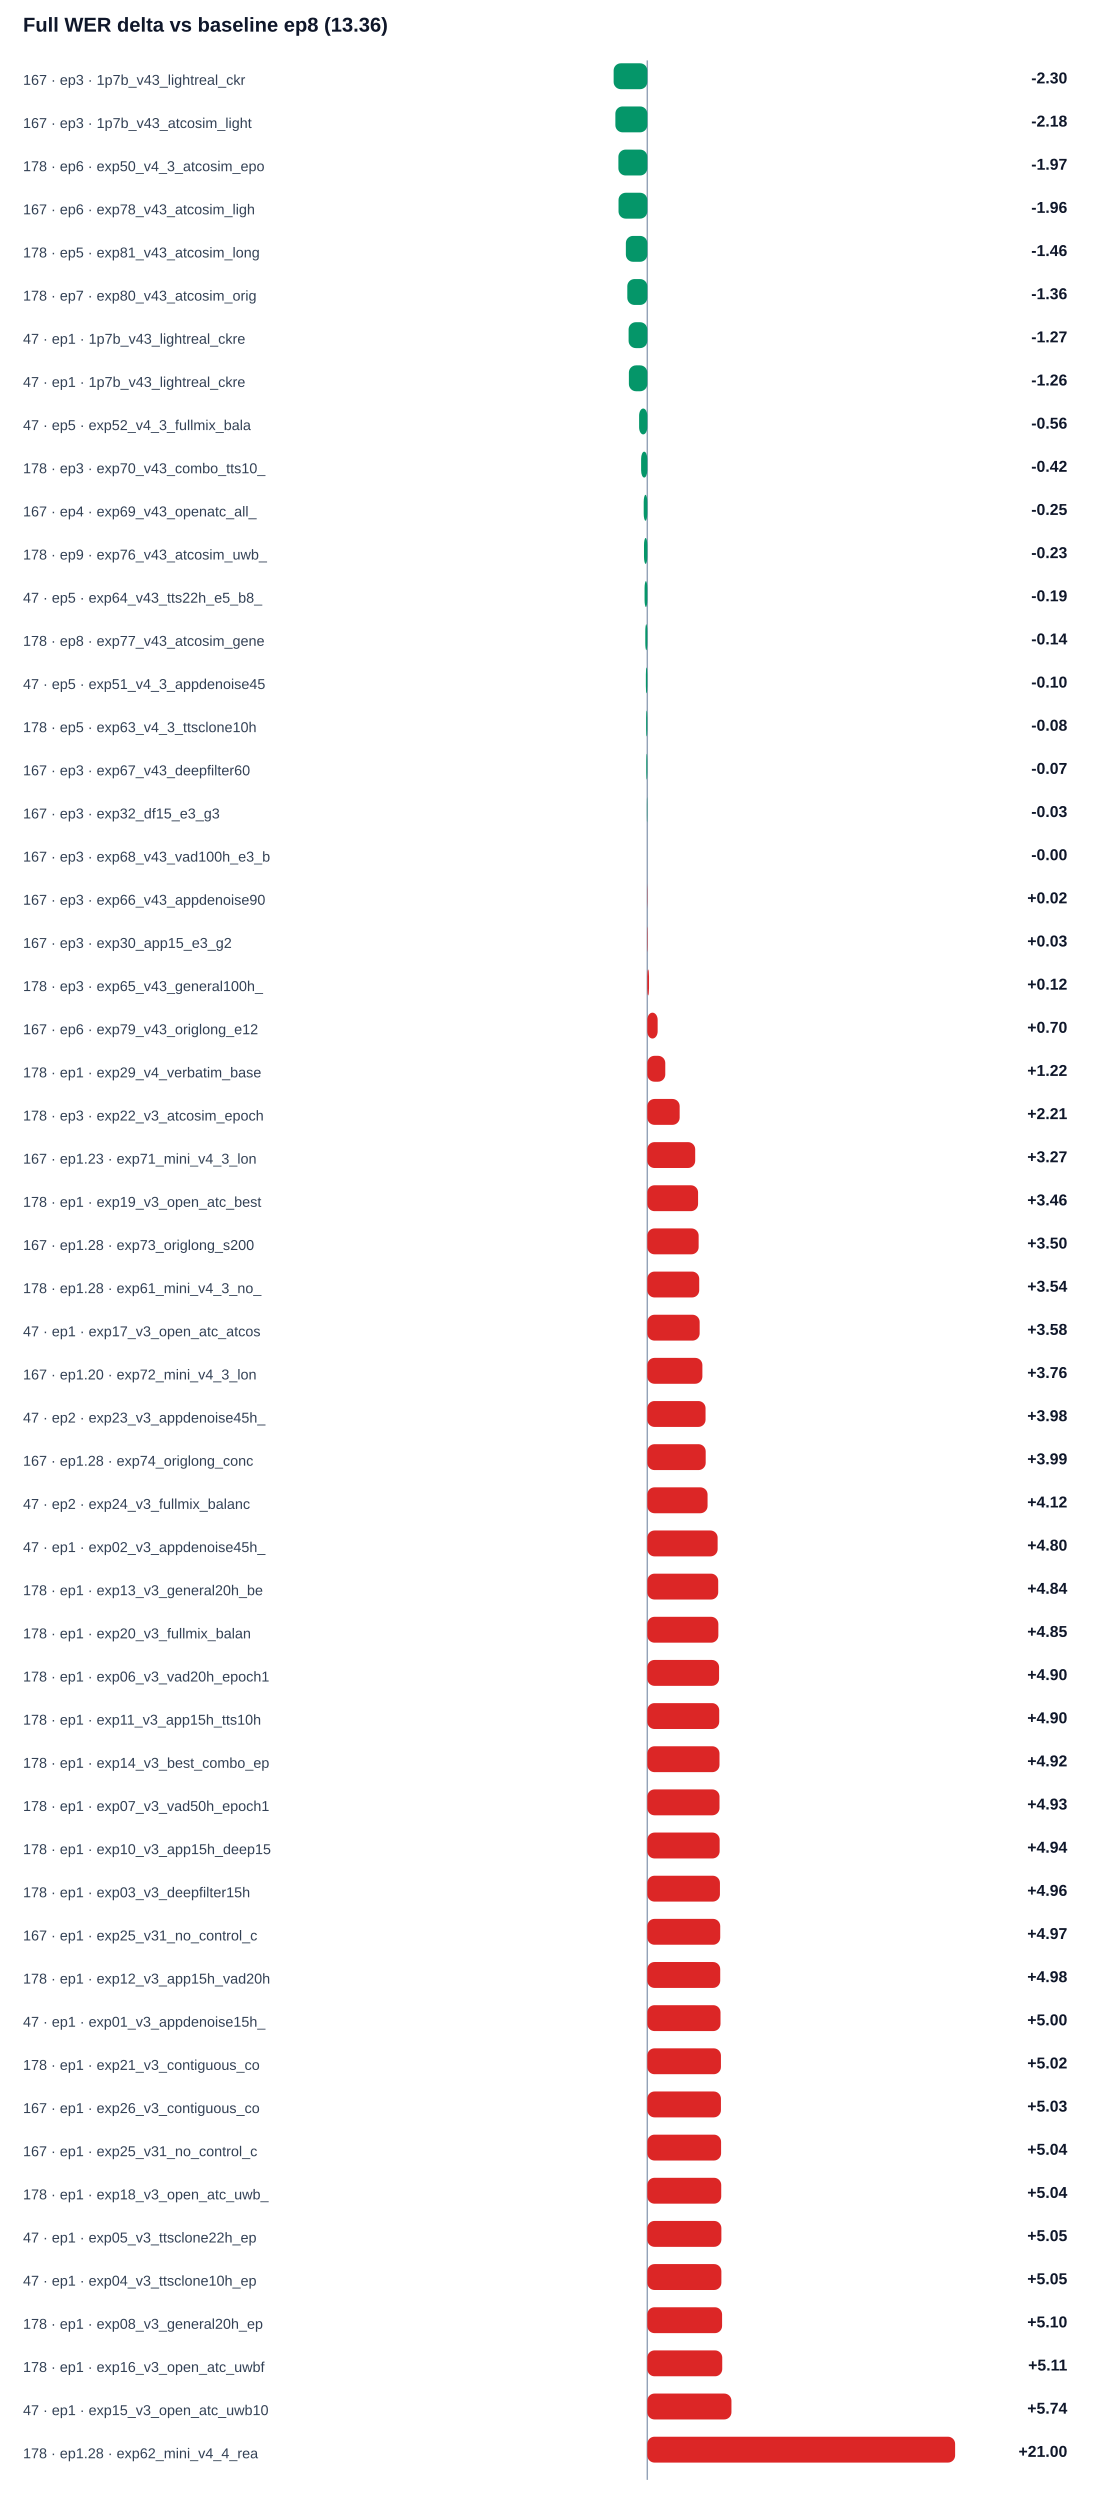
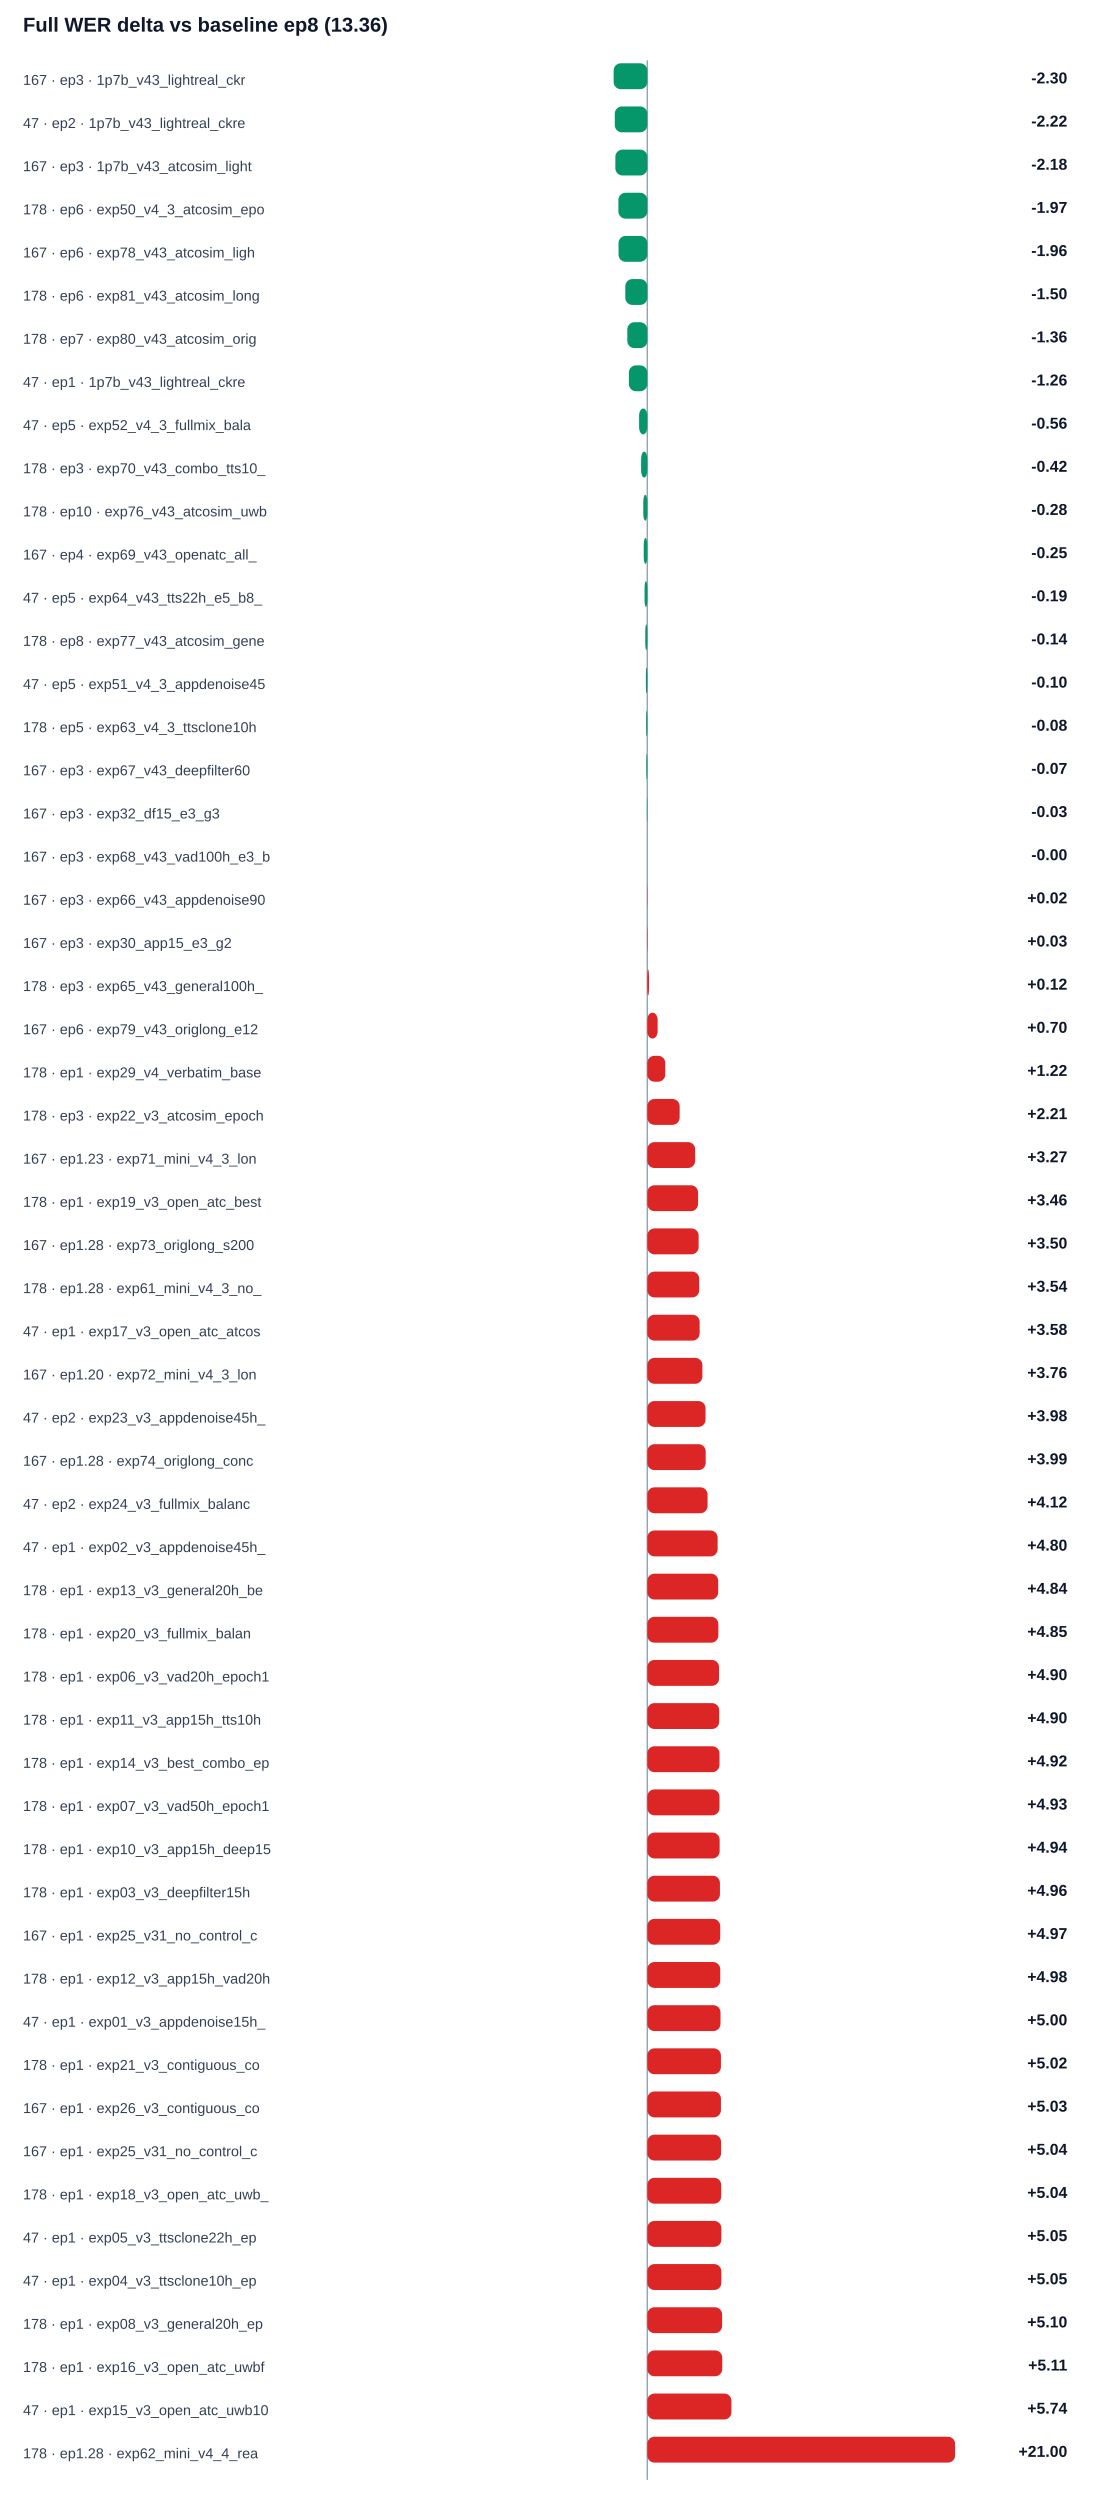
<svg xmlns="http://www.w3.org/2000/svg" width="100%" viewBox="0 0 760 1738" style="max-width:760px;background:#ffffff;border:1px solid #e5e7eb;border-radius:10px;">
  <text x="16.0" y="22.0" font-size="14" fill="#0f172a" text-anchor="start" font-family="Arial, sans-serif" font-weight="700">Full WER delta vs baseline ep8 (13.36)</text>
  <line x1="450" y1="42" x2="450" y2="1724" stroke="#94a3b8" />
  <text x="16.0" y="59.0" font-size="10" fill="#334155" text-anchor="start" font-family="Arial, sans-serif" font-weight="400">167 · ep3 · 1p7b_v43_lightreal_ckr</text>
  <rect x="426.6" y="44" width="23.4" height="18" rx="5" fill="#059669" />
  <text x="742.0" y="58.0" font-size="11" fill="#0f172a" text-anchor="end" font-family="Arial, sans-serif" font-weight="700">-2.30</text>
-   <text x="16.0" y="89.0" font-size="10" fill="#334155" text-anchor="start" font-family="Arial, sans-serif" font-weight="400">167 · ep3 · 1p7b_v43_atcosim_light</text>
-   <rect x="427.8" y="74" width="22.2" height="18" rx="5" fill="#059669" />
-   <text x="742.0" y="88.0" font-size="11" fill="#0f172a" text-anchor="end" font-family="Arial, sans-serif" font-weight="700">-2.18</text>
-   <text x="16.0" y="119.0" font-size="10" fill="#334155" text-anchor="start" font-family="Arial, sans-serif" font-weight="400">178 · ep6 · exp50_v4_3_atcosim_epo</text>
-   <rect x="429.9" y="104" width="20.1" height="18" rx="5" fill="#059669" />
-   <text x="742.0" y="118.0" font-size="11" fill="#0f172a" text-anchor="end" font-family="Arial, sans-serif" font-weight="700">-1.97</text>
-   <text x="16.0" y="149.0" font-size="10" fill="#334155" text-anchor="start" font-family="Arial, sans-serif" font-weight="400">167 · ep6 · exp78_v43_atcosim_ligh</text>
-   <rect x="430.0" y="134" width="20.0" height="18" rx="5" fill="#059669" />
-   <text x="742.0" y="148.0" font-size="11" fill="#0f172a" text-anchor="end" font-family="Arial, sans-serif" font-weight="700">-1.96</text>
-   <text x="16.0" y="179.0" font-size="10" fill="#334155" text-anchor="start" font-family="Arial, sans-serif" font-weight="400">178 · ep5 · exp81_v43_atcosim_long</text>
-   <rect x="435.1" y="164" width="14.9" height="18" rx="5" fill="#059669" />
-   <text x="742.0" y="178.0" font-size="11" fill="#0f172a" text-anchor="end" font-family="Arial, sans-serif" font-weight="700">-1.46</text>
-   <text x="16.0" y="209.0" font-size="10" fill="#334155" text-anchor="start" font-family="Arial, sans-serif" font-weight="400">178 · ep7 · exp80_v43_atcosim_orig</text>
-   <rect x="436.1" y="194" width="13.9" height="18" rx="5" fill="#059669" />
-   <text x="742.0" y="208.0" font-size="11" fill="#0f172a" text-anchor="end" font-family="Arial, sans-serif" font-weight="700">-1.36</text>
-   <text x="16.0" y="239.0" font-size="10" fill="#334155" text-anchor="start" font-family="Arial, sans-serif" font-weight="400">47 · ep1 · 1p7b_v43_lightreal_ckre</text>
-   <rect x="437.0" y="224" width="13.0" height="18" rx="5" fill="#059669" />
-   <text x="742.0" y="238.0" font-size="11" fill="#0f172a" text-anchor="end" font-family="Arial, sans-serif" font-weight="700">-1.27</text>
+   <text x="16.0" y="89.0" font-size="10" fill="#334155" text-anchor="start" font-family="Arial, sans-serif" font-weight="400">47 · ep2 · 1p7b_v43_lightreal_ckre</text>
+   <rect x="427.4" y="74" width="22.6" height="18" rx="5" fill="#059669" />
+   <text x="742.0" y="88.0" font-size="11" fill="#0f172a" text-anchor="end" font-family="Arial, sans-serif" font-weight="700">-2.22</text>
+   <text x="16.0" y="119.0" font-size="10" fill="#334155" text-anchor="start" font-family="Arial, sans-serif" font-weight="400">167 · ep3 · 1p7b_v43_atcosim_light</text>
+   <rect x="427.8" y="104" width="22.2" height="18" rx="5" fill="#059669" />
+   <text x="742.0" y="118.0" font-size="11" fill="#0f172a" text-anchor="end" font-family="Arial, sans-serif" font-weight="700">-2.18</text>
+   <text x="16.0" y="149.0" font-size="10" fill="#334155" text-anchor="start" font-family="Arial, sans-serif" font-weight="400">178 · ep6 · exp50_v4_3_atcosim_epo</text>
+   <rect x="429.9" y="134" width="20.1" height="18" rx="5" fill="#059669" />
+   <text x="742.0" y="148.0" font-size="11" fill="#0f172a" text-anchor="end" font-family="Arial, sans-serif" font-weight="700">-1.97</text>
+   <text x="16.0" y="179.0" font-size="10" fill="#334155" text-anchor="start" font-family="Arial, sans-serif" font-weight="400">167 · ep6 · exp78_v43_atcosim_ligh</text>
+   <rect x="430.0" y="164" width="20.0" height="18" rx="5" fill="#059669" />
+   <text x="742.0" y="178.0" font-size="11" fill="#0f172a" text-anchor="end" font-family="Arial, sans-serif" font-weight="700">-1.96</text>
+   <text x="16.0" y="209.0" font-size="10" fill="#334155" text-anchor="start" font-family="Arial, sans-serif" font-weight="400">178 · ep6 · exp81_v43_atcosim_long</text>
+   <rect x="434.7" y="194" width="15.3" height="18" rx="5" fill="#059669" />
+   <text x="742.0" y="208.0" font-size="11" fill="#0f172a" text-anchor="end" font-family="Arial, sans-serif" font-weight="700">-1.50</text>
+   <text x="16.0" y="239.0" font-size="10" fill="#334155" text-anchor="start" font-family="Arial, sans-serif" font-weight="400">178 · ep7 · exp80_v43_atcosim_orig</text>
+   <rect x="436.1" y="224" width="13.9" height="18" rx="5" fill="#059669" />
+   <text x="742.0" y="238.0" font-size="11" fill="#0f172a" text-anchor="end" font-family="Arial, sans-serif" font-weight="700">-1.36</text>
  <text x="16.0" y="269.0" font-size="10" fill="#334155" text-anchor="start" font-family="Arial, sans-serif" font-weight="400">47 · ep1 · 1p7b_v43_lightreal_ckre</text>
  <rect x="437.2" y="254" width="12.8" height="18" rx="5" fill="#059669" />
  <text x="742.0" y="268.0" font-size="11" fill="#0f172a" text-anchor="end" font-family="Arial, sans-serif" font-weight="700">-1.26</text>
  <text x="16.0" y="299.0" font-size="10" fill="#334155" text-anchor="start" font-family="Arial, sans-serif" font-weight="400">47 · ep5 · exp52_v4_3_fullmix_bala</text>
  <rect x="444.3" y="284" width="5.7" height="18" rx="5" fill="#059669" />
  <text x="742.0" y="298.0" font-size="11" fill="#0f172a" text-anchor="end" font-family="Arial, sans-serif" font-weight="700">-0.56</text>
  <text x="16.0" y="329.0" font-size="10" fill="#334155" text-anchor="start" font-family="Arial, sans-serif" font-weight="400">178 · ep3 · exp70_v43_combo_tts10_</text>
  <rect x="445.7" y="314" width="4.3" height="18" rx="5" fill="#059669" />
  <text x="742.0" y="328.0" font-size="11" fill="#0f172a" text-anchor="end" font-family="Arial, sans-serif" font-weight="700">-0.42</text>
-   <text x="16.0" y="359.0" font-size="10" fill="#334155" text-anchor="start" font-family="Arial, sans-serif" font-weight="400">167 · ep4 · exp69_v43_openatc_all_</text>
-   <rect x="447.5" y="344" width="2.5" height="18" rx="5" fill="#059669" />
-   <text x="742.0" y="358.0" font-size="11" fill="#0f172a" text-anchor="end" font-family="Arial, sans-serif" font-weight="700">-0.25</text>
-   <text x="16.0" y="389.0" font-size="10" fill="#334155" text-anchor="start" font-family="Arial, sans-serif" font-weight="400">178 · ep9 · exp76_v43_atcosim_uwb_</text>
-   <rect x="447.7" y="374" width="2.3" height="18" rx="5" fill="#059669" />
-   <text x="742.0" y="388.0" font-size="11" fill="#0f172a" text-anchor="end" font-family="Arial, sans-serif" font-weight="700">-0.23</text>
+   <text x="16.0" y="359.0" font-size="10" fill="#334155" text-anchor="start" font-family="Arial, sans-serif" font-weight="400">178 · ep10 · exp76_v43_atcosim_uwb</text>
+   <rect x="447.2" y="344" width="2.8" height="18" rx="5" fill="#059669" />
+   <text x="742.0" y="358.0" font-size="11" fill="#0f172a" text-anchor="end" font-family="Arial, sans-serif" font-weight="700">-0.28</text>
+   <text x="16.0" y="389.0" font-size="10" fill="#334155" text-anchor="start" font-family="Arial, sans-serif" font-weight="400">167 · ep4 · exp69_v43_openatc_all_</text>
+   <rect x="447.5" y="374" width="2.5" height="18" rx="5" fill="#059669" />
+   <text x="742.0" y="388.0" font-size="11" fill="#0f172a" text-anchor="end" font-family="Arial, sans-serif" font-weight="700">-0.25</text>
  <text x="16.0" y="419.0" font-size="10" fill="#334155" text-anchor="start" font-family="Arial, sans-serif" font-weight="400">47 · ep5 · exp64_v43_tts22h_e5_b8_</text>
  <rect x="448.1" y="404" width="1.9" height="18" rx="5" fill="#059669" />
  <text x="742.0" y="418.0" font-size="11" fill="#0f172a" text-anchor="end" font-family="Arial, sans-serif" font-weight="700">-0.19</text>
  <text x="16.0" y="449.0" font-size="10" fill="#334155" text-anchor="start" font-family="Arial, sans-serif" font-weight="400">178 · ep8 · exp77_v43_atcosim_gene</text>
  <rect x="448.6" y="434" width="1.4" height="18" rx="5" fill="#059669" />
  <text x="742.0" y="448.0" font-size="11" fill="#0f172a" text-anchor="end" font-family="Arial, sans-serif" font-weight="700">-0.14</text>
  <text x="16.0" y="479.0" font-size="10" fill="#334155" text-anchor="start" font-family="Arial, sans-serif" font-weight="400">47 · ep5 · exp51_v4_3_appdenoise45</text>
  <rect x="449.0" y="464" width="1.0" height="18" rx="5" fill="#059669" />
  <text x="742.0" y="478.0" font-size="11" fill="#0f172a" text-anchor="end" font-family="Arial, sans-serif" font-weight="700">-0.10</text>
  <text x="16.0" y="509.0" font-size="10" fill="#334155" text-anchor="start" font-family="Arial, sans-serif" font-weight="400">178 · ep5 · exp63_v4_3_ttsclone10h</text>
  <rect x="449.2" y="494" width="0.8" height="18" rx="5" fill="#059669" />
  <text x="742.0" y="508.0" font-size="11" fill="#0f172a" text-anchor="end" font-family="Arial, sans-serif" font-weight="700">-0.08</text>
  <text x="16.0" y="539.0" font-size="10" fill="#334155" text-anchor="start" font-family="Arial, sans-serif" font-weight="400">167 · ep3 · exp67_v43_deepfilter60</text>
  <rect x="449.3" y="524" width="0.7" height="18" rx="5" fill="#059669" />
  <text x="742.0" y="538.0" font-size="11" fill="#0f172a" text-anchor="end" font-family="Arial, sans-serif" font-weight="700">-0.07</text>
  <text x="16.0" y="569.0" font-size="10" fill="#334155" text-anchor="start" font-family="Arial, sans-serif" font-weight="400">167 · ep3 · exp32_df15_e3_g3</text>
  <rect x="449.7" y="554" width="0.3" height="18" rx="5" fill="#059669" />
  <text x="742.0" y="568.0" font-size="11" fill="#0f172a" text-anchor="end" font-family="Arial, sans-serif" font-weight="700">-0.03</text>
  <text x="16.0" y="599.0" font-size="10" fill="#334155" text-anchor="start" font-family="Arial, sans-serif" font-weight="400">167 · ep3 · exp68_v43_vad100h_e3_b</text>
  <rect x="450.0" y="584" width="0.0" height="18" rx="5" fill="#059669" />
  <text x="742.0" y="598.0" font-size="11" fill="#0f172a" text-anchor="end" font-family="Arial, sans-serif" font-weight="700">-0.00</text>
  <text x="16.0" y="629.0" font-size="10" fill="#334155" text-anchor="start" font-family="Arial, sans-serif" font-weight="400">167 · ep3 · exp66_v43_appdenoise90</text>
  <rect x="450.0" y="614" width="0.2" height="18" rx="5" fill="#dc2626" />
  <text x="742.0" y="628.0" font-size="11" fill="#0f172a" text-anchor="end" font-family="Arial, sans-serif" font-weight="700">+0.02</text>
  <text x="16.0" y="659.0" font-size="10" fill="#334155" text-anchor="start" font-family="Arial, sans-serif" font-weight="400">167 · ep3 · exp30_app15_e3_g2</text>
  <rect x="450.0" y="644" width="0.3" height="18" rx="5" fill="#dc2626" />
  <text x="742.0" y="658.0" font-size="11" fill="#0f172a" text-anchor="end" font-family="Arial, sans-serif" font-weight="700">+0.03</text>
  <text x="16.0" y="689.0" font-size="10" fill="#334155" text-anchor="start" font-family="Arial, sans-serif" font-weight="400">178 · ep3 · exp65_v43_general100h_</text>
  <rect x="450.0" y="674" width="1.2" height="18" rx="5" fill="#dc2626" />
  <text x="742.0" y="688.0" font-size="11" fill="#0f172a" text-anchor="end" font-family="Arial, sans-serif" font-weight="700">+0.12</text>
  <text x="16.0" y="719.0" font-size="10" fill="#334155" text-anchor="start" font-family="Arial, sans-serif" font-weight="400">167 · ep6 · exp79_v43_origlong_e12</text>
  <rect x="450.0" y="704" width="7.2" height="18" rx="5" fill="#dc2626" />
  <text x="742.0" y="718.0" font-size="11" fill="#0f172a" text-anchor="end" font-family="Arial, sans-serif" font-weight="700">+0.70</text>
  <text x="16.0" y="749.0" font-size="10" fill="#334155" text-anchor="start" font-family="Arial, sans-serif" font-weight="400">178 · ep1 · exp29_v4_verbatim_base</text>
  <rect x="450.0" y="734" width="12.5" height="18" rx="5" fill="#dc2626" />
  <text x="742.0" y="748.0" font-size="11" fill="#0f172a" text-anchor="end" font-family="Arial, sans-serif" font-weight="700">+1.22</text>
  <text x="16.0" y="779.0" font-size="10" fill="#334155" text-anchor="start" font-family="Arial, sans-serif" font-weight="400">178 · ep3 · exp22_v3_atcosim_epoch</text>
  <rect x="450.0" y="764" width="22.5" height="18" rx="5" fill="#dc2626" />
  <text x="742.0" y="778.0" font-size="11" fill="#0f172a" text-anchor="end" font-family="Arial, sans-serif" font-weight="700">+2.21</text>
  <text x="16.0" y="809.0" font-size="10" fill="#334155" text-anchor="start" font-family="Arial, sans-serif" font-weight="400">167 · ep1.23 · exp71_mini_v4_3_lon</text>
  <rect x="450.0" y="794" width="33.3" height="18" rx="5" fill="#dc2626" />
  <text x="742.0" y="808.0" font-size="11" fill="#0f172a" text-anchor="end" font-family="Arial, sans-serif" font-weight="700">+3.27</text>
  <text x="16.0" y="839.0" font-size="10" fill="#334155" text-anchor="start" font-family="Arial, sans-serif" font-weight="400">178 · ep1 · exp19_v3_open_atc_best</text>
  <rect x="450.0" y="824" width="35.3" height="18" rx="5" fill="#dc2626" />
  <text x="742.0" y="838.0" font-size="11" fill="#0f172a" text-anchor="end" font-family="Arial, sans-serif" font-weight="700">+3.46</text>
  <text x="16.0" y="869.0" font-size="10" fill="#334155" text-anchor="start" font-family="Arial, sans-serif" font-weight="400">167 · ep1.28 · exp73_origlong_s200</text>
  <rect x="450.0" y="854" width="35.7" height="18" rx="5" fill="#dc2626" />
  <text x="742.0" y="868.0" font-size="11" fill="#0f172a" text-anchor="end" font-family="Arial, sans-serif" font-weight="700">+3.50</text>
  <text x="16.0" y="899.0" font-size="10" fill="#334155" text-anchor="start" font-family="Arial, sans-serif" font-weight="400">178 · ep1.28 · exp61_mini_v4_3_no_</text>
  <rect x="450.0" y="884" width="36.1" height="18" rx="5" fill="#dc2626" />
  <text x="742.0" y="898.0" font-size="11" fill="#0f172a" text-anchor="end" font-family="Arial, sans-serif" font-weight="700">+3.54</text>
  <text x="16.0" y="929.0" font-size="10" fill="#334155" text-anchor="start" font-family="Arial, sans-serif" font-weight="400">47 · ep1 · exp17_v3_open_atc_atcos</text>
  <rect x="450.0" y="914" width="36.4" height="18" rx="5" fill="#dc2626" />
  <text x="742.0" y="928.0" font-size="11" fill="#0f172a" text-anchor="end" font-family="Arial, sans-serif" font-weight="700">+3.58</text>
  <text x="16.0" y="959.0" font-size="10" fill="#334155" text-anchor="start" font-family="Arial, sans-serif" font-weight="400">167 · ep1.20 · exp72_mini_v4_3_lon</text>
  <rect x="450.0" y="944" width="38.3" height="18" rx="5" fill="#dc2626" />
  <text x="742.0" y="958.0" font-size="11" fill="#0f172a" text-anchor="end" font-family="Arial, sans-serif" font-weight="700">+3.76</text>
  <text x="16.0" y="989.0" font-size="10" fill="#334155" text-anchor="start" font-family="Arial, sans-serif" font-weight="400">47 · ep2 · exp23_v3_appdenoise45h_</text>
  <rect x="450.0" y="974" width="40.5" height="18" rx="5" fill="#dc2626" />
  <text x="742.0" y="988.0" font-size="11" fill="#0f172a" text-anchor="end" font-family="Arial, sans-serif" font-weight="700">+3.98</text>
  <text x="16.0" y="1019.0" font-size="10" fill="#334155" text-anchor="start" font-family="Arial, sans-serif" font-weight="400">167 · ep1.28 · exp74_origlong_conc</text>
  <rect x="450.0" y="1004" width="40.6" height="18" rx="5" fill="#dc2626" />
  <text x="742.0" y="1018.0" font-size="11" fill="#0f172a" text-anchor="end" font-family="Arial, sans-serif" font-weight="700">+3.99</text>
  <text x="16.0" y="1049.0" font-size="10" fill="#334155" text-anchor="start" font-family="Arial, sans-serif" font-weight="400">47 · ep2 · exp24_v3_fullmix_balanc</text>
  <rect x="450.0" y="1034" width="41.9" height="18" rx="5" fill="#dc2626" />
  <text x="742.0" y="1048.0" font-size="11" fill="#0f172a" text-anchor="end" font-family="Arial, sans-serif" font-weight="700">+4.12</text>
  <text x="16.0" y="1079.0" font-size="10" fill="#334155" text-anchor="start" font-family="Arial, sans-serif" font-weight="400">47 · ep1 · exp02_v3_appdenoise45h_</text>
  <rect x="450.0" y="1064" width="48.9" height="18" rx="5" fill="#dc2626" />
  <text x="742.0" y="1078.0" font-size="11" fill="#0f172a" text-anchor="end" font-family="Arial, sans-serif" font-weight="700">+4.80</text>
  <text x="16.0" y="1109.0" font-size="10" fill="#334155" text-anchor="start" font-family="Arial, sans-serif" font-weight="400">178 · ep1 · exp13_v3_general20h_be</text>
  <rect x="450.0" y="1094" width="49.3" height="18" rx="5" fill="#dc2626" />
  <text x="742.0" y="1108.0" font-size="11" fill="#0f172a" text-anchor="end" font-family="Arial, sans-serif" font-weight="700">+4.84</text>
  <text x="16.0" y="1139.0" font-size="10" fill="#334155" text-anchor="start" font-family="Arial, sans-serif" font-weight="400">178 · ep1 · exp20_v3_fullmix_balan</text>
  <rect x="450.0" y="1124" width="49.4" height="18" rx="5" fill="#dc2626" />
  <text x="742.0" y="1138.0" font-size="11" fill="#0f172a" text-anchor="end" font-family="Arial, sans-serif" font-weight="700">+4.85</text>
  <text x="16.0" y="1169.0" font-size="10" fill="#334155" text-anchor="start" font-family="Arial, sans-serif" font-weight="400">178 · ep1 · exp06_v3_vad20h_epoch1</text>
  <rect x="450.0" y="1154" width="49.9" height="18" rx="5" fill="#dc2626" />
  <text x="742.0" y="1168.0" font-size="11" fill="#0f172a" text-anchor="end" font-family="Arial, sans-serif" font-weight="700">+4.90</text>
  <text x="16.0" y="1199.0" font-size="10" fill="#334155" text-anchor="start" font-family="Arial, sans-serif" font-weight="400">178 · ep1 · exp11_v3_app15h_tts10h</text>
  <rect x="450.0" y="1184" width="50.0" height="18" rx="5" fill="#dc2626" />
  <text x="742.0" y="1198.0" font-size="11" fill="#0f172a" text-anchor="end" font-family="Arial, sans-serif" font-weight="700">+4.90</text>
  <text x="16.0" y="1229.0" font-size="10" fill="#334155" text-anchor="start" font-family="Arial, sans-serif" font-weight="400">178 · ep1 · exp14_v3_best_combo_ep</text>
  <rect x="450.0" y="1214" width="50.2" height="18" rx="5" fill="#dc2626" />
  <text x="742.0" y="1228.0" font-size="11" fill="#0f172a" text-anchor="end" font-family="Arial, sans-serif" font-weight="700">+4.92</text>
  <text x="16.0" y="1259.0" font-size="10" fill="#334155" text-anchor="start" font-family="Arial, sans-serif" font-weight="400">178 · ep1 · exp07_v3_vad50h_epoch1</text>
  <rect x="450.0" y="1244" width="50.2" height="18" rx="5" fill="#dc2626" />
  <text x="742.0" y="1258.0" font-size="11" fill="#0f172a" text-anchor="end" font-family="Arial, sans-serif" font-weight="700">+4.93</text>
  <text x="16.0" y="1289.0" font-size="10" fill="#334155" text-anchor="start" font-family="Arial, sans-serif" font-weight="400">178 · ep1 · exp10_v3_app15h_deep15</text>
  <rect x="450.0" y="1274" width="50.3" height="18" rx="5" fill="#dc2626" />
  <text x="742.0" y="1288.0" font-size="11" fill="#0f172a" text-anchor="end" font-family="Arial, sans-serif" font-weight="700">+4.94</text>
  <text x="16.0" y="1319.0" font-size="10" fill="#334155" text-anchor="start" font-family="Arial, sans-serif" font-weight="400">178 · ep1 · exp03_v3_deepfilter15h</text>
  <rect x="450.0" y="1304" width="50.5" height="18" rx="5" fill="#dc2626" />
  <text x="742.0" y="1318.0" font-size="11" fill="#0f172a" text-anchor="end" font-family="Arial, sans-serif" font-weight="700">+4.96</text>
  <text x="16.0" y="1349.0" font-size="10" fill="#334155" text-anchor="start" font-family="Arial, sans-serif" font-weight="400">167 · ep1 · exp25_v31_no_control_c</text>
  <rect x="450.0" y="1334" width="50.7" height="18" rx="5" fill="#dc2626" />
  <text x="742.0" y="1348.0" font-size="11" fill="#0f172a" text-anchor="end" font-family="Arial, sans-serif" font-weight="700">+4.97</text>
  <text x="16.0" y="1379.0" font-size="10" fill="#334155" text-anchor="start" font-family="Arial, sans-serif" font-weight="400">178 · ep1 · exp12_v3_app15h_vad20h</text>
  <rect x="450.0" y="1364" width="50.7" height="18" rx="5" fill="#dc2626" />
  <text x="742.0" y="1378.0" font-size="11" fill="#0f172a" text-anchor="end" font-family="Arial, sans-serif" font-weight="700">+4.98</text>
  <text x="16.0" y="1409.0" font-size="10" fill="#334155" text-anchor="start" font-family="Arial, sans-serif" font-weight="400">47 · ep1 · exp01_v3_appdenoise15h_</text>
  <rect x="450.0" y="1394" width="50.9" height="18" rx="5" fill="#dc2626" />
  <text x="742.0" y="1408.0" font-size="11" fill="#0f172a" text-anchor="end" font-family="Arial, sans-serif" font-weight="700">+5.00</text>
  <text x="16.0" y="1439.0" font-size="10" fill="#334155" text-anchor="start" font-family="Arial, sans-serif" font-weight="400">178 · ep1 · exp21_v3_contiguous_co</text>
  <rect x="450.0" y="1424" width="51.2" height="18" rx="5" fill="#dc2626" />
  <text x="742.0" y="1438.0" font-size="11" fill="#0f172a" text-anchor="end" font-family="Arial, sans-serif" font-weight="700">+5.02</text>
  <text x="16.0" y="1469.0" font-size="10" fill="#334155" text-anchor="start" font-family="Arial, sans-serif" font-weight="400">167 · ep1 · exp26_v3_contiguous_co</text>
  <rect x="450.0" y="1454" width="51.2" height="18" rx="5" fill="#dc2626" />
  <text x="742.0" y="1468.0" font-size="11" fill="#0f172a" text-anchor="end" font-family="Arial, sans-serif" font-weight="700">+5.03</text>
  <text x="16.0" y="1499.0" font-size="10" fill="#334155" text-anchor="start" font-family="Arial, sans-serif" font-weight="400">167 · ep1 · exp25_v31_no_control_c</text>
  <rect x="450.0" y="1484" width="51.3" height="18" rx="5" fill="#dc2626" />
  <text x="742.0" y="1498.0" font-size="11" fill="#0f172a" text-anchor="end" font-family="Arial, sans-serif" font-weight="700">+5.04</text>
  <text x="16.0" y="1529.0" font-size="10" fill="#334155" text-anchor="start" font-family="Arial, sans-serif" font-weight="400">178 · ep1 · exp18_v3_open_atc_uwb_</text>
  <rect x="450.0" y="1514" width="51.4" height="18" rx="5" fill="#dc2626" />
  <text x="742.0" y="1528.0" font-size="11" fill="#0f172a" text-anchor="end" font-family="Arial, sans-serif" font-weight="700">+5.04</text>
  <text x="16.0" y="1559.0" font-size="10" fill="#334155" text-anchor="start" font-family="Arial, sans-serif" font-weight="400">47 · ep1 · exp05_v3_ttsclone22h_ep</text>
  <rect x="450.0" y="1544" width="51.5" height="18" rx="5" fill="#dc2626" />
  <text x="742.0" y="1558.0" font-size="11" fill="#0f172a" text-anchor="end" font-family="Arial, sans-serif" font-weight="700">+5.05</text>
  <text x="16.0" y="1589.0" font-size="10" fill="#334155" text-anchor="start" font-family="Arial, sans-serif" font-weight="400">47 · ep1 · exp04_v3_ttsclone10h_ep</text>
  <rect x="450.0" y="1574" width="51.5" height="18" rx="5" fill="#dc2626" />
  <text x="742.0" y="1588.0" font-size="11" fill="#0f172a" text-anchor="end" font-family="Arial, sans-serif" font-weight="700">+5.05</text>
  <text x="16.0" y="1619.0" font-size="10" fill="#334155" text-anchor="start" font-family="Arial, sans-serif" font-weight="400">178 · ep1 · exp08_v3_general20h_ep</text>
  <rect x="450.0" y="1604" width="52.0" height="18" rx="5" fill="#dc2626" />
  <text x="742.0" y="1618.0" font-size="11" fill="#0f172a" text-anchor="end" font-family="Arial, sans-serif" font-weight="700">+5.10</text>
  <text x="16.0" y="1649.0" font-size="10" fill="#334155" text-anchor="start" font-family="Arial, sans-serif" font-weight="400">178 · ep1 · exp16_v3_open_atc_uwbf</text>
  <rect x="450.0" y="1634" width="52.1" height="18" rx="5" fill="#dc2626" />
  <text x="742.0" y="1648.0" font-size="11" fill="#0f172a" text-anchor="end" font-family="Arial, sans-serif" font-weight="700">+5.11</text>
  <text x="16.0" y="1679.0" font-size="10" fill="#334155" text-anchor="start" font-family="Arial, sans-serif" font-weight="400">47 · ep1 · exp15_v3_open_atc_uwb10</text>
  <rect x="450.0" y="1664" width="58.5" height="18" rx="5" fill="#dc2626" />
  <text x="742.0" y="1678.0" font-size="11" fill="#0f172a" text-anchor="end" font-family="Arial, sans-serif" font-weight="700">+5.74</text>
  <text x="16.0" y="1709.0" font-size="10" fill="#334155" text-anchor="start" font-family="Arial, sans-serif" font-weight="400">178 · ep1.28 · exp62_mini_v4_4_rea</text>
  <rect x="450.0" y="1694" width="214.0" height="18" rx="5" fill="#dc2626" />
  <text x="742.0" y="1708.0" font-size="11" fill="#0f172a" text-anchor="end" font-family="Arial, sans-serif" font-weight="700">+21.00</text>
</svg>
